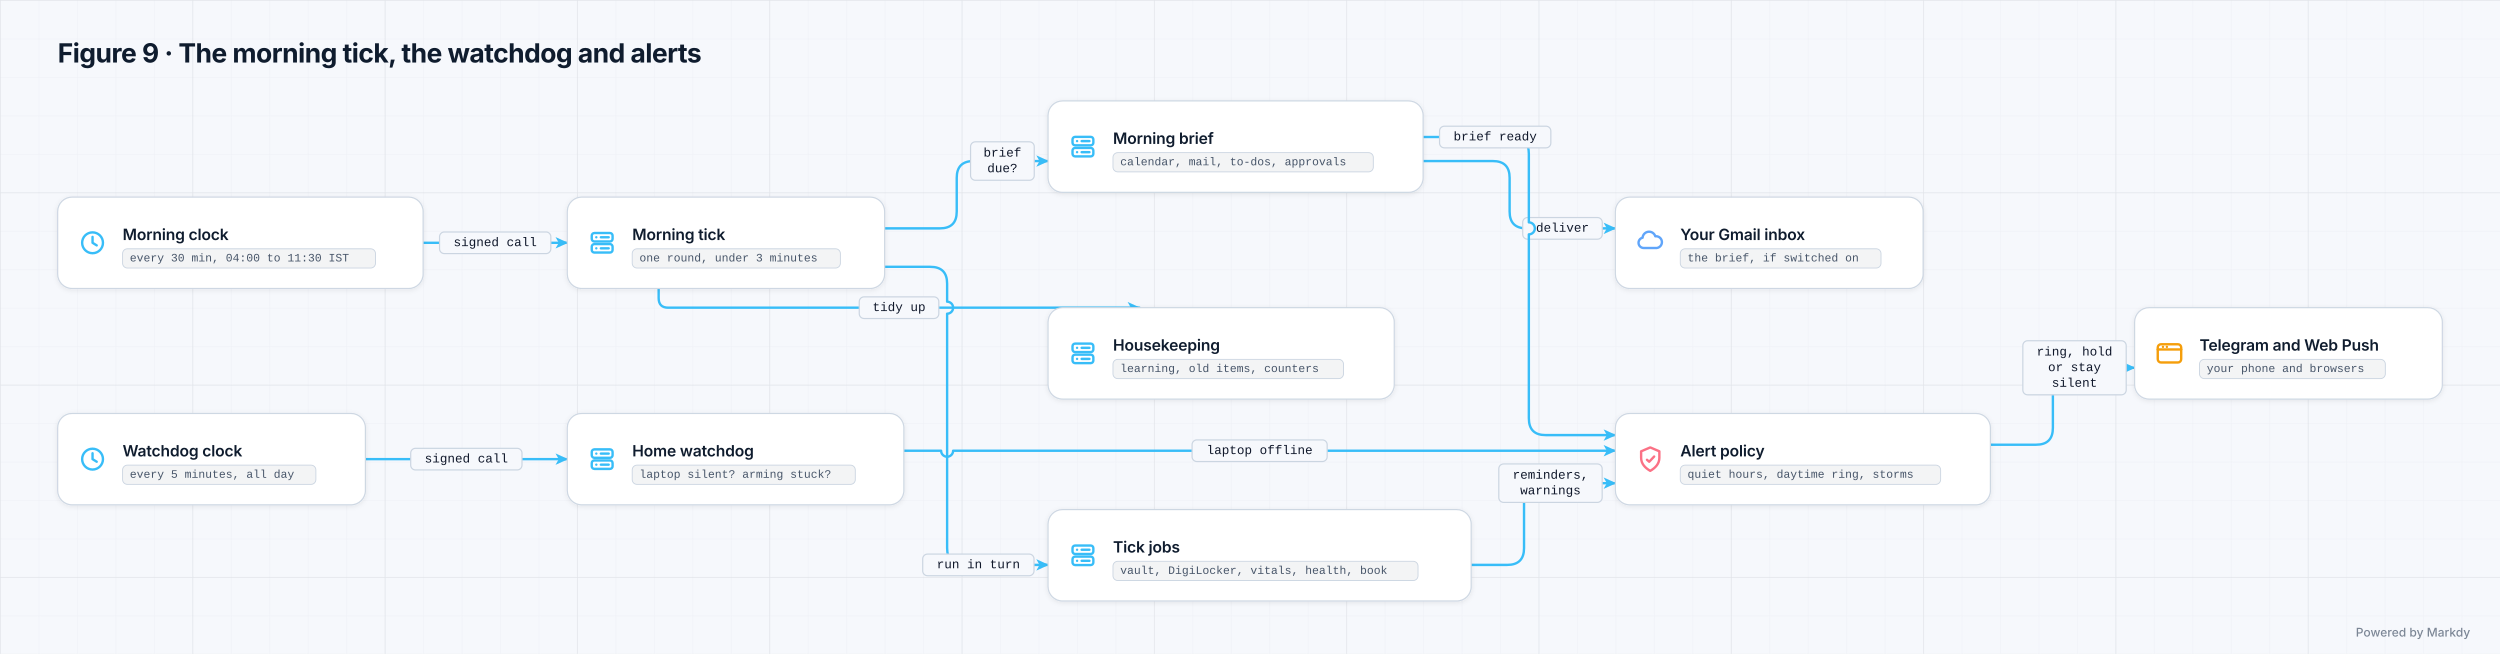
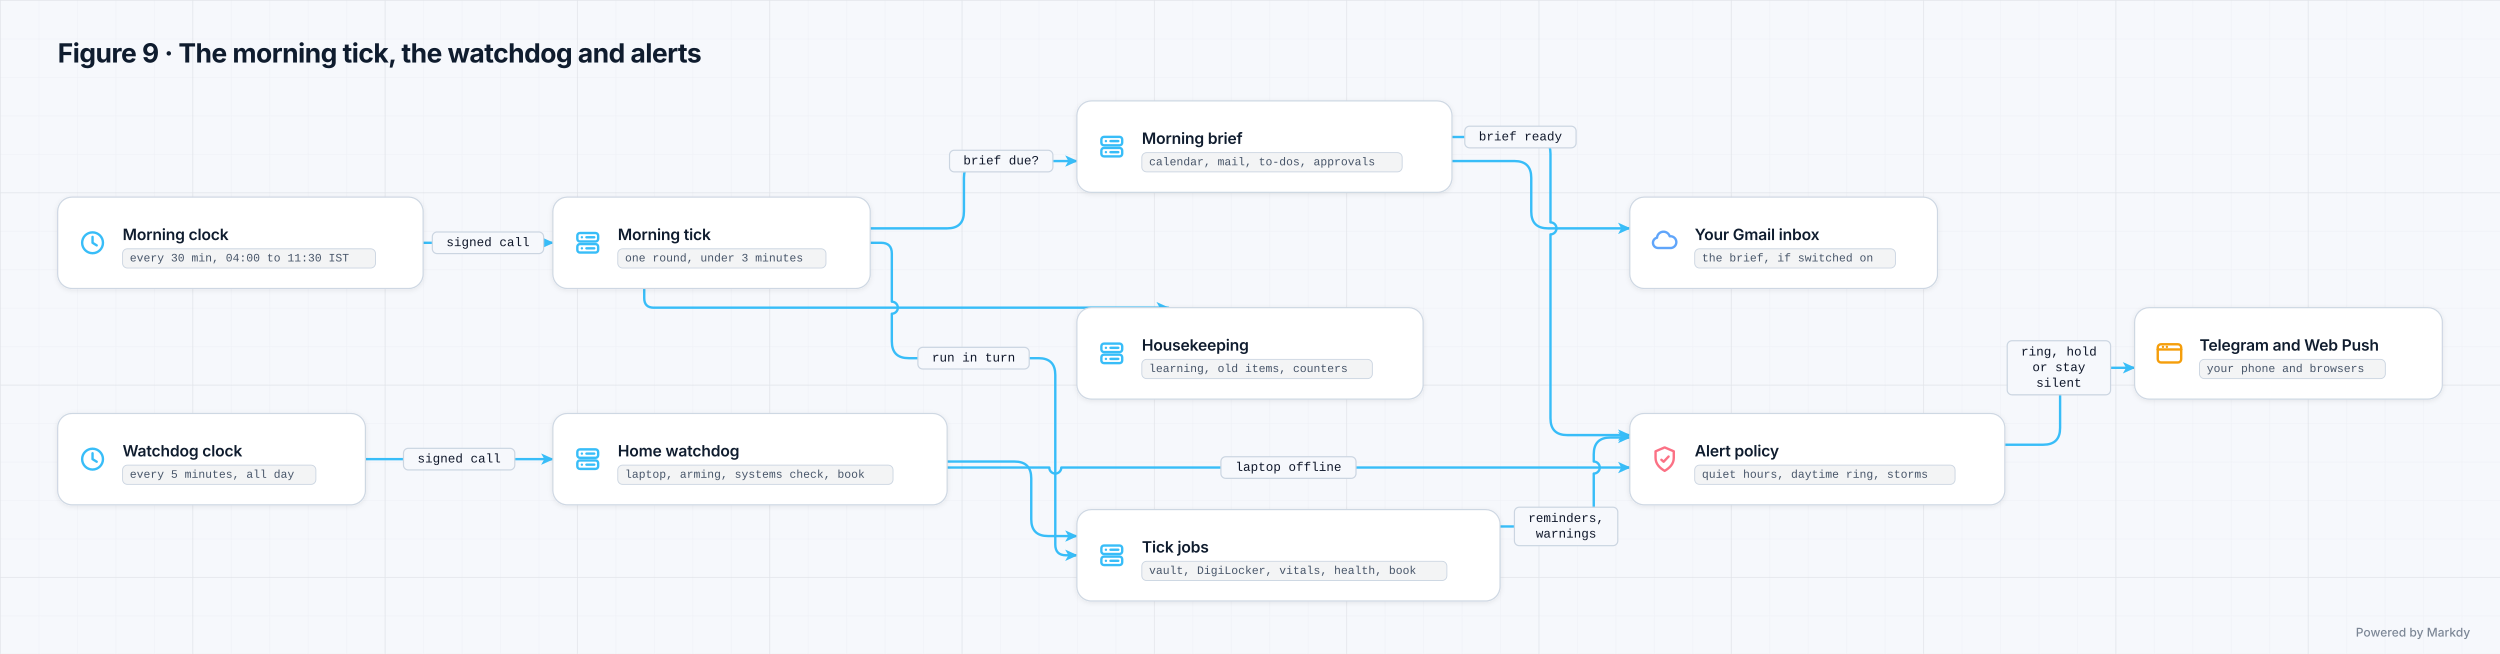
<svg xmlns="http://www.w3.org/2000/svg" viewBox="0 0 2080 544" width="2080" height="544">
  <defs>
    <style>
      text {
        font-family: -apple-system, BlinkMacSystemFont, "Segoe UI", Inter, Roboto, "Helvetica Neue", Arial, sans-serif;
        text-rendering: geometricPrecision;
        -webkit-font-smoothing: antialiased;
      }
      .markdy-svg-text {
        font-family: -apple-system, BlinkMacSystemFont, "Segoe UI", Inter, Roboto, "Helvetica Neue", Arial, sans-serif;
        text-rendering: geometricPrecision;
        -webkit-font-smoothing: antialiased;
      }
      .markdy-svg-mono {
        font-family: ui-monospace, SFMono-Regular, Menlo, Monaco, Consolas, "Liberation Mono", "Courier New", monospace;
        text-rendering: geometricPrecision;
        -webkit-font-smoothing: antialiased;
      }
    </style>
    <filter id="markdy-node-shadow" x="-10%" y="-10%" width="130%" height="130%">
      <feDropShadow dx="0" dy="4" stdDeviation="6" flood-color="#020617" flood-opacity="0.12" />
      <feDropShadow dx="0" dy="1" stdDeviation="2" flood-color="#020617" flood-opacity="0.08" />
    </filter>
    <pattern id="markdy-grid-minor" width="32" height="32" patternUnits="userSpaceOnUse">
      <path d="M 32 0 L 0 0 0 32" fill="none" stroke="rgba(15, 23, 42, 0.06)" stroke-width="1" stroke-opacity="0.5" />
    </pattern>
    <pattern id="markdy-grid-major" width="160" height="160" patternUnits="userSpaceOnUse">
      <path d="M 160 0 L 0 0 0 160" fill="none" stroke="rgba(15, 23, 42, 0.10)" stroke-width="1.2" stroke-opacity="0.6" />
    </pattern>
    <marker id="arrow-request" viewBox="0 0 10 10" refX="8.5" refY="5" markerWidth="7" markerHeight="7" orient="auto">
      <path d="M 1.5 1.6 L 9 5 L 1.5 8.4 L 3.4 5 Z" fill="#38bdf8" />
    </marker>
    <marker id="arrow-response" viewBox="0 0 10 10" refX="8.5" refY="5" markerWidth="7" markerHeight="7" orient="auto">
      <path d="M 1.5 1.6 L 9 5 L 1.5 8.4" fill="none" stroke="#a78bfa" stroke-width="1.4" />
    </marker>
    <marker id="arrow-event" viewBox="0 0 10 10" refX="5" refY="5" markerWidth="6" markerHeight="6" orient="auto">
      <circle cx="5" cy="5" r="3" fill="#f59e0b" />
    </marker>
  </defs>
  <rect width="100%" height="100%" fill="#f6f8fc" />
  <rect width="100%" height="100%" fill="url(#markdy-grid-minor)" />
  <rect width="100%" height="100%" fill="url(#markdy-grid-major)" />
  <g class="markdy-title-layer">
    <text x="48" y="44" class="markdy-svg-text" font-family="-apple-system, BlinkMacSystemFont, 'Segoe UI', Inter, Roboto, sans-serif" font-size="22" font-weight="700" fill="#0f1c2e" dominant-baseline="central" letter-spacing="-0.02em">Figure 9 · The morning tick, the watchdog and alerts</text>
  </g>
  <g class="markdy-camera-layer">
    <g class="markdy-edges-layer">
      <g id="edge-flow_1" class="markdy-edge">
-         <path d="M 352 202 L 472 202" fill="none" stroke="#38bdf8" stroke-width="2" stroke-linecap="round" stroke-linejoin="round" marker-end="url(#arrow-request)" />
-         <rect x="365.7" y="193" width="92.6" height="18" rx="4" fill="#f6f8fc" stroke="#cbd5e1" stroke-width="1" />
-         <text x="412" y="202" class="markdy-svg-mono" font-family="ui-monospace, SFMono-Regular, Menlo, Monaco, Consolas, monospace" font-size="10.5" font-weight="500" fill="#0f172a" text-anchor="middle" dominant-baseline="central">signed call</text>
+         <path d="M 352 202 L 460 202" fill="none" stroke="#38bdf8" stroke-width="2" stroke-linecap="round" stroke-linejoin="round" marker-end="url(#arrow-request)" />
+         <rect x="359.7" y="193" width="92.6" height="18" rx="4" fill="#f6f8fc" stroke="#cbd5e1" stroke-width="1" />
+         <text x="406" y="202" class="markdy-svg-mono" font-family="ui-monospace, SFMono-Regular, Menlo, Monaco, Consolas, monospace" font-size="10.5" font-weight="500" fill="#0f172a" text-anchor="middle" dominant-baseline="central">signed call</text>
      </g>
      <g id="edge-flow_2" class="markdy-edge">
-         <path d="M 304 382 L 472 382" fill="none" stroke="#38bdf8" stroke-width="2" stroke-linecap="round" stroke-linejoin="round" marker-end="url(#arrow-request)" />
-         <rect x="341.7" y="373" width="92.6" height="18" rx="4" fill="#f6f8fc" stroke="#cbd5e1" stroke-width="1" />
-         <text x="388" y="382" class="markdy-svg-mono" font-family="ui-monospace, SFMono-Regular, Menlo, Monaco, Consolas, monospace" font-size="10.5" font-weight="500" fill="#0f172a" text-anchor="middle" dominant-baseline="central">signed call</text>
+         <path d="M 304 382 L 460 382" fill="none" stroke="#38bdf8" stroke-width="2" stroke-linecap="round" stroke-linejoin="round" marker-end="url(#arrow-request)" />
+         <rect x="335.7" y="373" width="92.6" height="18" rx="4" fill="#f6f8fc" stroke="#cbd5e1" stroke-width="1" />
+         <text x="382" y="382" class="markdy-svg-mono" font-family="ui-monospace, SFMono-Regular, Menlo, Monaco, Consolas, monospace" font-size="10.5" font-weight="500" fill="#0f172a" text-anchor="middle" dominant-baseline="central">signed call</text>
      </g>
      <g id="edge-flow_3" class="markdy-edge">
-         <path d="M 736 190 L 782 190 Q 796 190 796 176 L 796 148 Q 796 134 810 134 L 872 134" fill="none" stroke="#38bdf8" stroke-width="2" stroke-linecap="round" stroke-linejoin="round" marker-end="url(#arrow-request)" />
-         <rect x="807.5" y="118" width="53" height="32" rx="4" fill="#f6f8fc" stroke="#cbd5e1" stroke-width="1" />
-         <text x="834" y="127.5" class="markdy-svg-mono" font-family="ui-monospace, SFMono-Regular, Menlo, Monaco, Consolas, monospace" font-size="10.5" font-weight="500" fill="#0f172a" text-anchor="middle" dominant-baseline="central">brief</text>
-         <text x="834" y="140.5" class="markdy-svg-mono" font-family="ui-monospace, SFMono-Regular, Menlo, Monaco, Consolas, monospace" font-size="10.5" font-weight="500" fill="#0f172a" text-anchor="middle" dominant-baseline="central">due?</text>
+         <path d="M 724 190 L 788 190 Q 802 190 802 176 L 802 148 Q 802 134 816 134 L 896 134" fill="none" stroke="#38bdf8" stroke-width="2" stroke-linecap="round" stroke-linejoin="round" marker-end="url(#arrow-request)" />
+         <rect x="790" y="125" width="86" height="18" rx="4" fill="#f6f8fc" stroke="#cbd5e1" stroke-width="1" />
+         <text x="833" y="134" class="markdy-svg-mono" font-family="ui-monospace, SFMono-Regular, Menlo, Monaco, Consolas, monospace" font-size="10.5" font-weight="500" fill="#0f172a" text-anchor="middle" dominant-baseline="central">brief due?</text>
      </g>
      <g id="edge-flow_4" class="markdy-edge">
-         <path d="M 548 240 L 548 248 Q 548 256 556 256 L 948 256" fill="none" stroke="#38bdf8" stroke-width="2" stroke-linecap="round" stroke-linejoin="round" marker-end="url(#arrow-request)" />
-         <rect x="714.9" y="247" width="66.2" height="18" rx="4" fill="#f6f8fc" stroke="#cbd5e1" stroke-width="1" />
-         <text x="748" y="256" class="markdy-svg-mono" font-family="ui-monospace, SFMono-Regular, Menlo, Monaco, Consolas, monospace" font-size="10.5" font-weight="500" fill="#0f172a" text-anchor="middle" dominant-baseline="central">tidy up</text>
+         <path d="M 536 240 L 536 248 Q 536 256 544 256 L 972 256" fill="none" stroke="#38bdf8" stroke-width="2" stroke-linecap="round" stroke-linejoin="round" marker-end="url(#arrow-request)" />
      </g>
      <g id="edge-flow_5" class="markdy-edge">
-         <path d="M 736 222 L 774 222 Q 788 222 788 236 L 788 251 A 5 5 0 0 1 788 261 L 788 456 Q 788 470 802 470 L 872 470" fill="none" stroke="#38bdf8" stroke-width="2" stroke-linecap="round" stroke-linejoin="round" marker-end="url(#arrow-request)" />
-         <rect x="767.7" y="461" width="92.6" height="18" rx="4" fill="#f6f8fc" stroke="#cbd5e1" stroke-width="1" />
-         <text x="814" y="470" class="markdy-svg-mono" font-family="ui-monospace, SFMono-Regular, Menlo, Monaco, Consolas, monospace" font-size="10.5" font-weight="500" fill="#0f172a" text-anchor="middle" dominant-baseline="central">run in turn</text>
+         <path d="M 724 202 L 733 202 Q 742 202 742 211 L 742 251 A 5 5 0 0 1 742 261 L 742 284 Q 742 298 756 298 L 864 298 Q 878 298 878 312 L 878 453 Q 878 462 887 462 L 896 462" fill="none" stroke="#38bdf8" stroke-width="2" stroke-linecap="round" stroke-linejoin="round" marker-end="url(#arrow-request)" />
+         <rect x="763.7" y="289" width="92.6" height="18" rx="4" fill="#f6f8fc" stroke="#cbd5e1" stroke-width="1" />
+         <text x="810" y="298" class="markdy-svg-mono" font-family="ui-monospace, SFMono-Regular, Menlo, Monaco, Consolas, monospace" font-size="10.5" font-weight="500" fill="#0f172a" text-anchor="middle" dominant-baseline="central">run in turn</text>
      </g>
      <g id="edge-flow_6" class="markdy-edge">
-         <path d="M 1184 134 L 1242 134 Q 1256 134 1256 148 L 1256 176 Q 1256 190 1270 190 L 1344 190" fill="none" stroke="#38bdf8" stroke-width="2" stroke-linecap="round" stroke-linejoin="round" marker-end="url(#arrow-request)" />
-         <rect x="1266.9" y="181" width="66.2" height="18" rx="4" fill="#f6f8fc" stroke="#cbd5e1" stroke-width="1" />
-         <text x="1300" y="190" class="markdy-svg-mono" font-family="ui-monospace, SFMono-Regular, Menlo, Monaco, Consolas, monospace" font-size="10.5" font-weight="500" fill="#0f172a" text-anchor="middle" dominant-baseline="central">deliver</text>
+         <path d="M 788 384 L 844 384 Q 858 384 858 398 L 858 432 Q 858 446 872 446 L 896 446" fill="none" stroke="#38bdf8" stroke-width="2" stroke-linecap="round" stroke-linejoin="round" marker-end="url(#arrow-request)" />
      </g>
      <g id="edge-flow_7" class="markdy-edge">
-         <path d="M 1184 114 L 1258 114 Q 1272 114 1272 128 L 1272 185 A 5 5 0 0 1 1272 195 L 1272 348 Q 1272 362 1286 362 L 1344 362" fill="none" stroke="#38bdf8" stroke-width="2" stroke-linecap="round" stroke-linejoin="round" marker-end="url(#arrow-request)" />
-         <rect x="1197.7" y="105" width="92.6" height="18" rx="4" fill="#f6f8fc" stroke="#cbd5e1" stroke-width="1" />
-         <text x="1244" y="114" class="markdy-svg-mono" font-family="ui-monospace, SFMono-Regular, Menlo, Monaco, Consolas, monospace" font-size="10.5" font-weight="500" fill="#0f172a" text-anchor="middle" dominant-baseline="central">brief ready</text>
+         <path d="M 1208 134 L 1260 134 Q 1274 134 1274 148 L 1274 176 Q 1274 190 1288 190 L 1356 190" fill="none" stroke="#38bdf8" stroke-width="2" stroke-linecap="round" stroke-linejoin="round" marker-end="url(#arrow-request)" />
      </g>
      <g id="edge-flow_8" class="markdy-edge">
-         <path d="M 1224 470 L 1254 470 Q 1268 470 1268 456 L 1268 416 Q 1268 402 1282 402 L 1344 402" fill="none" stroke="#38bdf8" stroke-width="2" stroke-linecap="round" stroke-linejoin="round" marker-end="url(#arrow-request)" />
-         <rect x="1247" y="386" width="86" height="32" rx="4" fill="#f6f8fc" stroke="#cbd5e1" stroke-width="1" />
-         <text x="1290" y="395.5" class="markdy-svg-mono" font-family="ui-monospace, SFMono-Regular, Menlo, Monaco, Consolas, monospace" font-size="10.5" font-weight="500" fill="#0f172a" text-anchor="middle" dominant-baseline="central">reminders,</text>
-         <text x="1290" y="408.5" class="markdy-svg-mono" font-family="ui-monospace, SFMono-Regular, Menlo, Monaco, Consolas, monospace" font-size="10.5" font-weight="500" fill="#0f172a" text-anchor="middle" dominant-baseline="central">warnings</text>
+         <path d="M 1208 114 L 1276 114 Q 1290 114 1290 128 L 1290 185 A 5 5 0 0 1 1290 195 L 1290 348 Q 1290 362 1304 362 L 1356 362" fill="none" stroke="#38bdf8" stroke-width="2" stroke-linecap="round" stroke-linejoin="round" marker-end="url(#arrow-request)" />
+         <rect x="1218.7" y="105" width="92.6" height="18" rx="4" fill="#f6f8fc" stroke="#cbd5e1" stroke-width="1" />
+         <text x="1265" y="114" class="markdy-svg-mono" font-family="ui-monospace, SFMono-Regular, Menlo, Monaco, Consolas, monospace" font-size="10.5" font-weight="500" fill="#0f172a" text-anchor="middle" dominant-baseline="central">brief ready</text>
      </g>
      <g id="edge-flow_9" class="markdy-edge">
-         <path d="M 752 375 L 783 375 A 5 5 0 0 0 793 375 L 1344 375" fill="none" stroke="#38bdf8" stroke-width="2" stroke-linecap="round" stroke-linejoin="round" marker-end="url(#arrow-request)" />
-         <rect x="991.8" y="366" width="112.4" height="18" rx="4" fill="#f6f8fc" stroke="#cbd5e1" stroke-width="1" />
-         <text x="1048" y="375" class="markdy-svg-mono" font-family="ui-monospace, SFMono-Regular, Menlo, Monaco, Consolas, monospace" font-size="10.5" font-weight="500" fill="#0f172a" text-anchor="middle" dominant-baseline="central">laptop offline</text>
+         <path d="M 788 389 L 873 389 A 5 5 0 0 0 883 389 L 1356 389" fill="none" stroke="#38bdf8" stroke-width="2" stroke-linecap="round" stroke-linejoin="round" marker-end="url(#arrow-request)" />
+         <rect x="1015.8" y="380" width="112.4" height="18" rx="4" fill="#f6f8fc" stroke="#cbd5e1" stroke-width="1" />
+         <text x="1072" y="389" class="markdy-svg-mono" font-family="ui-monospace, SFMono-Regular, Menlo, Monaco, Consolas, monospace" font-size="10.5" font-weight="500" fill="#0f172a" text-anchor="middle" dominant-baseline="central">laptop offline</text>
      </g>
      <g id="edge-flow_10" class="markdy-edge">
-         <path d="M 1656 370 L 1694 370 Q 1708 370 1708 356 L 1708 320 Q 1708 306 1722 306 L 1776 306" fill="none" stroke="#38bdf8" stroke-width="2" stroke-linecap="round" stroke-linejoin="round" marker-end="url(#arrow-request)" />
-         <rect x="1683" y="283.5" width="86" height="45" rx="4" fill="#f6f8fc" stroke="#cbd5e1" stroke-width="1" />
-         <text x="1726" y="293" class="markdy-svg-mono" font-family="ui-monospace, SFMono-Regular, Menlo, Monaco, Consolas, monospace" font-size="10.5" font-weight="500" fill="#0f172a" text-anchor="middle" dominant-baseline="central">ring, hold</text>
-         <text x="1726" y="306" class="markdy-svg-mono" font-family="ui-monospace, SFMono-Regular, Menlo, Monaco, Consolas, monospace" font-size="10.5" font-weight="500" fill="#0f172a" text-anchor="middle" dominant-baseline="central">or stay</text>
-         <text x="1726" y="319" class="markdy-svg-mono" font-family="ui-monospace, SFMono-Regular, Menlo, Monaco, Consolas, monospace" font-size="10.5" font-weight="500" fill="#0f172a" text-anchor="middle" dominant-baseline="central">silent</text>
+         <path d="M 1248 438 L 1312 438 Q 1326 438 1326 424 L 1326 394 A 5 5 0 0 0 1326 384 L 1326 378 Q 1326 364 1340 364 L 1356 364" fill="none" stroke="#38bdf8" stroke-width="2" stroke-linecap="round" stroke-linejoin="round" marker-end="url(#arrow-request)" />
+         <rect x="1260" y="422" width="86" height="32" rx="4" fill="#f6f8fc" stroke="#cbd5e1" stroke-width="1" />
+         <text x="1303" y="431.5" class="markdy-svg-mono" font-family="ui-monospace, SFMono-Regular, Menlo, Monaco, Consolas, monospace" font-size="10.5" font-weight="500" fill="#0f172a" text-anchor="middle" dominant-baseline="central">reminders,</text>
+         <text x="1303" y="444.5" class="markdy-svg-mono" font-family="ui-monospace, SFMono-Regular, Menlo, Monaco, Consolas, monospace" font-size="10.5" font-weight="500" fill="#0f172a" text-anchor="middle" dominant-baseline="central">warnings</text>
+       </g>
+       <g id="edge-flow_11" class="markdy-edge">
+         <path d="M 1668 370 L 1700 370 Q 1714 370 1714 356 L 1714 320 Q 1714 306 1728 306 L 1776 306" fill="none" stroke="#38bdf8" stroke-width="2" stroke-linecap="round" stroke-linejoin="round" marker-end="url(#arrow-request)" />
+         <rect x="1670" y="283.5" width="86" height="45" rx="4" fill="#f6f8fc" stroke="#cbd5e1" stroke-width="1" />
+         <text x="1713" y="293" class="markdy-svg-mono" font-family="ui-monospace, SFMono-Regular, Menlo, Monaco, Consolas, monospace" font-size="10.5" font-weight="500" fill="#0f172a" text-anchor="middle" dominant-baseline="central">ring, hold</text>
+         <text x="1713" y="306" class="markdy-svg-mono" font-family="ui-monospace, SFMono-Regular, Menlo, Monaco, Consolas, monospace" font-size="10.5" font-weight="500" fill="#0f172a" text-anchor="middle" dominant-baseline="central">or stay</text>
+         <text x="1713" y="319" class="markdy-svg-mono" font-family="ui-monospace, SFMono-Regular, Menlo, Monaco, Consolas, monospace" font-size="10.5" font-weight="500" fill="#0f172a" text-anchor="middle" dominant-baseline="central">silent</text>
      </g>
    </g>
    <g class="markdy-nodes-layer">
      <g id="node-Morning" transform="translate(48, 164)">
        <rect width="304" height="76" rx="12" fill="#ffffff" stroke="#cbd5e1" stroke-width="1" filter="url(#markdy-node-shadow)" />
        <rect x="0.5" y="0.5" width="303" height="75" rx="11.5" fill="none" stroke="rgba(255,255,255,0.12)" stroke-width="1" />
        <g transform="translate(16, 25) scale(1.083333)" fill="none" stroke="#38bdf8" stroke-width="1.85" stroke-linecap="round" stroke-linejoin="round">
          <circle cx="12" cy="12" r="8" />
          <path d="M12 7.5V12l3.2 2" />
        </g>
        <text x="54" y="31" class="markdy-svg-text" font-size="13" font-weight="600" letter-spacing="-0.01em" fill="#0f1c2e" dominant-baseline="central">Morning clock</text>
        <rect x="54" y="43" width="210.4" height="16" rx="4" fill="#0f1c2e" fill-opacity="0.05" stroke="#cbd5e1" stroke-width="0.75" />
        <text x="60" y="51" class="markdy-svg-mono" font-size="9.5" font-weight="500" fill="#475569" dominant-baseline="central">every 30 min, 04:00 to 11:30 IST</text>
      </g>
      <g id="node-Watch" transform="translate(48, 344)">
        <rect width="256" height="76" rx="12" fill="#ffffff" stroke="#cbd5e1" stroke-width="1" filter="url(#markdy-node-shadow)" />
        <rect x="0.5" y="0.5" width="255" height="75" rx="11.5" fill="none" stroke="rgba(255,255,255,0.12)" stroke-width="1" />
        <g transform="translate(16, 25) scale(1.083333)" fill="none" stroke="#38bdf8" stroke-width="1.85" stroke-linecap="round" stroke-linejoin="round">
          <circle cx="12" cy="12" r="8" />
          <path d="M12 7.5V12l3.2 2" />
        </g>
        <text x="54" y="31" class="markdy-svg-text" font-size="13" font-weight="600" letter-spacing="-0.01em" fill="#0f1c2e" dominant-baseline="central">Watchdog clock</text>
        <rect x="54" y="43" width="160.8" height="16" rx="4" fill="#0f1c2e" fill-opacity="0.05" stroke="#cbd5e1" stroke-width="0.75" />
        <text x="60" y="51" class="markdy-svg-mono" font-size="9.5" font-weight="500" fill="#475569" dominant-baseline="central">every 5 minutes, all day</text>
      </g>
-       <g id="node-Tick" transform="translate(472, 164)">
+       <g id="node-Tick" transform="translate(460, 164)">
        <rect width="264" height="76" rx="12" fill="#ffffff" stroke="#cbd5e1" stroke-width="1" filter="url(#markdy-node-shadow)" />
        <rect x="0.5" y="0.5" width="263" height="75" rx="11.5" fill="none" stroke="rgba(255,255,255,0.12)" stroke-width="1" />
        <g transform="translate(16, 25) scale(1.083333)" fill="none" stroke="#38bdf8" stroke-width="1.85" stroke-linecap="round" stroke-linejoin="round">
          <rect x="4" y="4.5" width="16" height="6.5" rx="2" />
          <rect x="4" y="13" width="16" height="6.5" rx="2" />
          <path d="M7.5 7.75h.01M7.5 16.25h.01" />
          <path d="M11 7.75h6M11 16.25h6" />
        </g>
        <text x="54" y="31" class="markdy-svg-text" font-size="13" font-weight="600" letter-spacing="-0.01em" fill="#0f1c2e" dominant-baseline="central">Morning tick</text>
        <rect x="54" y="43" width="173.2" height="16" rx="4" fill="#0f1c2e" fill-opacity="0.05" stroke="#cbd5e1" stroke-width="0.75" />
        <text x="60" y="51" class="markdy-svg-mono" font-size="9.5" font-weight="500" fill="#475569" dominant-baseline="central">one round, under 3 minutes</text>
      </g>
-       <g id="node-Dog" transform="translate(472, 344)">
-         <rect width="280" height="76" rx="12" fill="#ffffff" stroke="#cbd5e1" stroke-width="1" filter="url(#markdy-node-shadow)" />
-         <rect x="0.5" y="0.5" width="279" height="75" rx="11.5" fill="none" stroke="rgba(255,255,255,0.12)" stroke-width="1" />
+       <g id="node-Dog" transform="translate(460, 344)">
+         <rect width="328" height="76" rx="12" fill="#ffffff" stroke="#cbd5e1" stroke-width="1" filter="url(#markdy-node-shadow)" />
+         <rect x="0.5" y="0.5" width="327" height="75" rx="11.5" fill="none" stroke="rgba(255,255,255,0.12)" stroke-width="1" />
        <g transform="translate(16, 25) scale(1.083333)" fill="none" stroke="#38bdf8" stroke-width="1.85" stroke-linecap="round" stroke-linejoin="round">
          <rect x="4" y="4.5" width="16" height="6.5" rx="2" />
          <rect x="4" y="13" width="16" height="6.5" rx="2" />
          <path d="M7.5 7.75h.01M7.5 16.25h.01" />
          <path d="M11 7.75h6M11 16.25h6" />
        </g>
        <text x="54" y="31" class="markdy-svg-text" font-size="13" font-weight="600" letter-spacing="-0.01em" fill="#0f1c2e" dominant-baseline="central">Home watchdog</text>
-         <rect x="54" y="43" width="185.6" height="16" rx="4" fill="#0f1c2e" fill-opacity="0.05" stroke="#cbd5e1" stroke-width="0.75" />
-         <text x="60" y="51" class="markdy-svg-mono" font-size="9.5" font-weight="500" fill="#475569" dominant-baseline="central">laptop silent? arming stuck?</text>
-       </g>
-       <g id="node-BriefSvc" transform="translate(872, 84)">
+         <rect x="54" y="43" width="229" height="16" rx="4" fill="#0f1c2e" fill-opacity="0.05" stroke="#cbd5e1" stroke-width="0.75" />
+         <text x="60" y="51" class="markdy-svg-mono" font-size="9.5" font-weight="500" fill="#475569" dominant-baseline="central">laptop, arming, systems check, book</text>
+       </g>
+       <g id="node-BriefSvc" transform="translate(896, 84)">
        <rect width="312" height="76" rx="12" fill="#ffffff" stroke="#cbd5e1" stroke-width="1" filter="url(#markdy-node-shadow)" />
        <rect x="0.5" y="0.5" width="311" height="75" rx="11.5" fill="none" stroke="rgba(255,255,255,0.12)" stroke-width="1" />
        <g transform="translate(16, 25) scale(1.083333)" fill="none" stroke="#38bdf8" stroke-width="1.85" stroke-linecap="round" stroke-linejoin="round">
          <rect x="4" y="4.5" width="16" height="6.5" rx="2" />
          <rect x="4" y="13" width="16" height="6.5" rx="2" />
          <path d="M7.5 7.75h.01M7.5 16.25h.01" />
          <path d="M11 7.75h6M11 16.25h6" />
        </g>
        <text x="54" y="31" class="markdy-svg-text" font-size="13" font-weight="600" letter-spacing="-0.01em" fill="#0f1c2e" dominant-baseline="central">Morning brief</text>
        <rect x="54" y="43" width="216.6" height="16" rx="4" fill="#0f1c2e" fill-opacity="0.05" stroke="#cbd5e1" stroke-width="0.75" />
        <text x="60" y="51" class="markdy-svg-mono" font-size="9.5" font-weight="500" fill="#475569" dominant-baseline="central">calendar, mail, to-dos, approvals</text>
      </g>
-       <g id="node-Sweeps" transform="translate(872, 256)">
+       <g id="node-Sweeps" transform="translate(896, 256)">
        <rect width="288" height="76" rx="12" fill="#ffffff" stroke="#cbd5e1" stroke-width="1" filter="url(#markdy-node-shadow)" />
        <rect x="0.5" y="0.5" width="287" height="75" rx="11.5" fill="none" stroke="rgba(255,255,255,0.12)" stroke-width="1" />
        <g transform="translate(16, 25) scale(1.083333)" fill="none" stroke="#38bdf8" stroke-width="1.85" stroke-linecap="round" stroke-linejoin="round">
          <rect x="4" y="4.5" width="16" height="6.5" rx="2" />
          <rect x="4" y="13" width="16" height="6.5" rx="2" />
          <path d="M7.5 7.75h.01M7.5 16.25h.01" />
          <path d="M11 7.75h6M11 16.25h6" />
        </g>
        <text x="54" y="31" class="markdy-svg-text" font-size="13" font-weight="600" letter-spacing="-0.01em" fill="#0f1c2e" dominant-baseline="central">Housekeeping</text>
        <rect x="54" y="43" width="191.8" height="16" rx="4" fill="#0f1c2e" fill-opacity="0.05" stroke="#cbd5e1" stroke-width="0.75" />
        <text x="60" y="51" class="markdy-svg-mono" font-size="9.5" font-weight="500" fill="#475569" dominant-baseline="central">learning, old items, counters</text>
      </g>
-       <g id="node-Jobs" transform="translate(872, 424)">
+       <g id="node-Jobs" transform="translate(896, 424)">
        <rect width="352" height="76" rx="12" fill="#ffffff" stroke="#cbd5e1" stroke-width="1" filter="url(#markdy-node-shadow)" />
        <rect x="0.5" y="0.5" width="351" height="75" rx="11.5" fill="none" stroke="rgba(255,255,255,0.12)" stroke-width="1" />
        <g transform="translate(16, 25) scale(1.083333)" fill="none" stroke="#38bdf8" stroke-width="1.85" stroke-linecap="round" stroke-linejoin="round">
          <rect x="4" y="4.5" width="16" height="6.5" rx="2" />
          <rect x="4" y="13" width="16" height="6.5" rx="2" />
          <path d="M7.5 7.75h.01M7.5 16.25h.01" />
          <path d="M11 7.75h6M11 16.25h6" />
        </g>
        <text x="54" y="31" class="markdy-svg-text" font-size="13" font-weight="600" letter-spacing="-0.01em" fill="#0f1c2e" dominant-baseline="central">Tick jobs</text>
        <rect x="54" y="43" width="253.8" height="16" rx="4" fill="#0f1c2e" fill-opacity="0.05" stroke="#cbd5e1" stroke-width="0.75" />
        <text x="60" y="51" class="markdy-svg-mono" font-size="9.5" font-weight="500" fill="#475569" dominant-baseline="central">vault, DigiLocker, vitals, health, book</text>
      </g>
-       <g id="node-Inbox" transform="translate(1344, 164)">
+       <g id="node-Inbox" transform="translate(1356, 164)">
        <rect width="256" height="76" rx="12" fill="#ffffff" stroke="#cbd5e1" stroke-width="1" filter="url(#markdy-node-shadow)" />
        <rect x="0.5" y="0.5" width="255" height="75" rx="11.5" fill="none" stroke="rgba(255,255,255,0.12)" stroke-width="1" />
        <g transform="translate(16, 25) scale(1.083333)" fill="none" stroke="#60a5fa" stroke-width="1.85" stroke-linecap="round" stroke-linejoin="round">
          <path d="M7 16a4 4 0 0 1-.88-7.9 5 5 0 0 1 9.76-1.1A4 4 0 0 1 17 16H7z" />
        </g>
        <text x="54" y="31" class="markdy-svg-text" font-size="13" font-weight="600" letter-spacing="-0.01em" fill="#0f1c2e" dominant-baseline="central">Your Gmail inbox</text>
        <rect x="54" y="43" width="167" height="16" rx="4" fill="#0f1c2e" fill-opacity="0.05" stroke="#cbd5e1" stroke-width="0.75" />
        <text x="60" y="51" class="markdy-svg-mono" font-size="9.5" font-weight="500" fill="#475569" dominant-baseline="central">the brief, if switched on</text>
      </g>
-       <g id="node-Policy" transform="translate(1344, 344)">
+       <g id="node-Policy" transform="translate(1356, 344)">
        <rect width="312" height="76" rx="12" fill="#ffffff" stroke="#cbd5e1" stroke-width="1" filter="url(#markdy-node-shadow)" />
        <rect x="0.5" y="0.5" width="311" height="75" rx="11.5" fill="none" stroke="rgba(255,255,255,0.12)" stroke-width="1" />
        <g transform="translate(16, 25) scale(1.083333)" fill="none" stroke="#fb7185" stroke-width="1.85" stroke-linecap="round" stroke-linejoin="round">
          <path d="M12 3 5 6v5c0 4.5 3 7.7 7 10 4-2.3 7-5.5 7-10V6l-7-3Z" />
          <path d="M9.5 12.5 11.2 14 15 10" />
        </g>
        <text x="54" y="31" class="markdy-svg-text" font-size="13" font-weight="600" letter-spacing="-0.01em" fill="#0f1c2e" dominant-baseline="central">Alert policy</text>
        <rect x="54" y="43" width="216.6" height="16" rx="4" fill="#0f1c2e" fill-opacity="0.05" stroke="#cbd5e1" stroke-width="0.75" />
        <text x="60" y="51" class="markdy-svg-mono" font-size="9.5" font-weight="500" fill="#475569" dominant-baseline="central">quiet hours, daytime ring, storms</text>
      </g>
      <g id="node-Channels" transform="translate(1776, 256)">
        <rect width="256" height="76" rx="12" fill="#ffffff" stroke="#cbd5e1" stroke-width="1" filter="url(#markdy-node-shadow)" />
        <rect x="0.5" y="0.5" width="255" height="75" rx="11.5" fill="none" stroke="rgba(255,255,255,0.12)" stroke-width="1" />
        <g transform="translate(16, 25) scale(1.083333)" fill="none" stroke="#f59e0b" stroke-width="1.85" stroke-linecap="round" stroke-linejoin="round">
          <rect x="3" y="5" width="18" height="14" rx="2.5" />
          <path d="M3 9h18" />
          <path d="M7 7h.01M10 7h.01" />
        </g>
        <text x="54" y="31" class="markdy-svg-text" font-size="13" font-weight="600" letter-spacing="-0.01em" fill="#0f1c2e" dominant-baseline="central">Telegram and Web Push</text>
        <rect x="54" y="43" width="154.6" height="16" rx="4" fill="#0f1c2e" fill-opacity="0.05" stroke="#cbd5e1" stroke-width="0.75" />
        <text x="60" y="51" class="markdy-svg-mono" font-size="9.5" font-weight="500" fill="#475569" dominant-baseline="central">your phone and browsers</text>
      </g>
    </g>
  </g>
  <g class="markdy-watermark" transform="translate(1960, 526)">
    <text class="markdy-svg-text" font-family="-apple-system, BlinkMacSystemFont, 'Segoe UI', Inter, sans-serif" font-size="10" font-weight="500" fill="#475569" opacity="0.7" dominant-baseline="central">Powered by Markdy</text>
  </g>
</svg>
